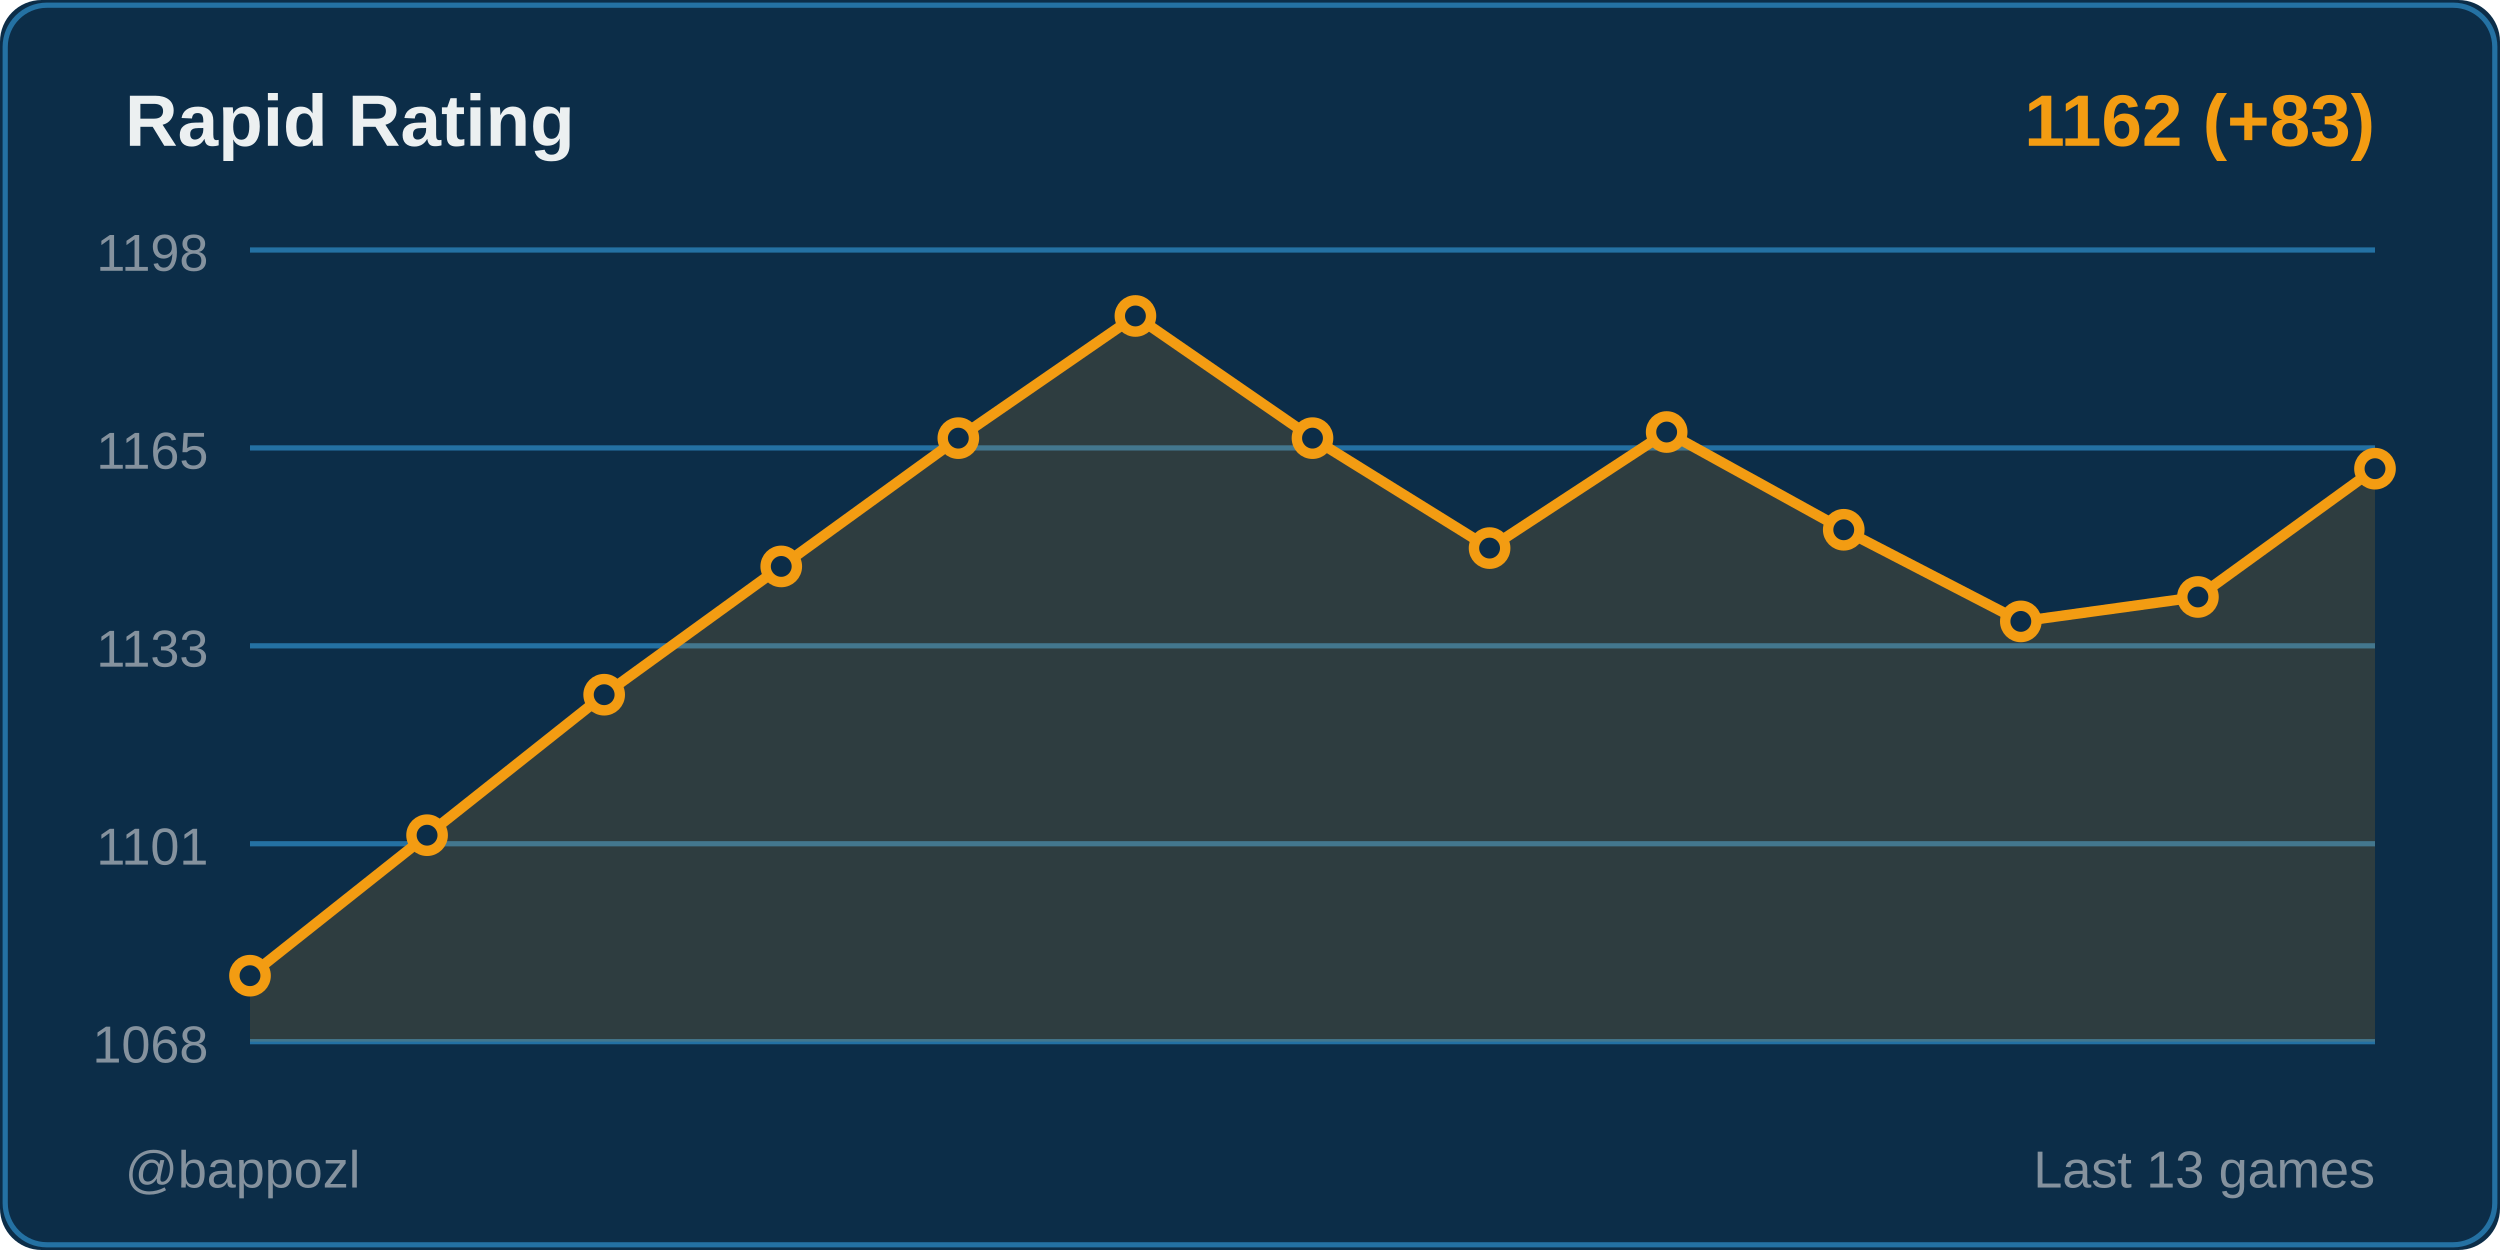
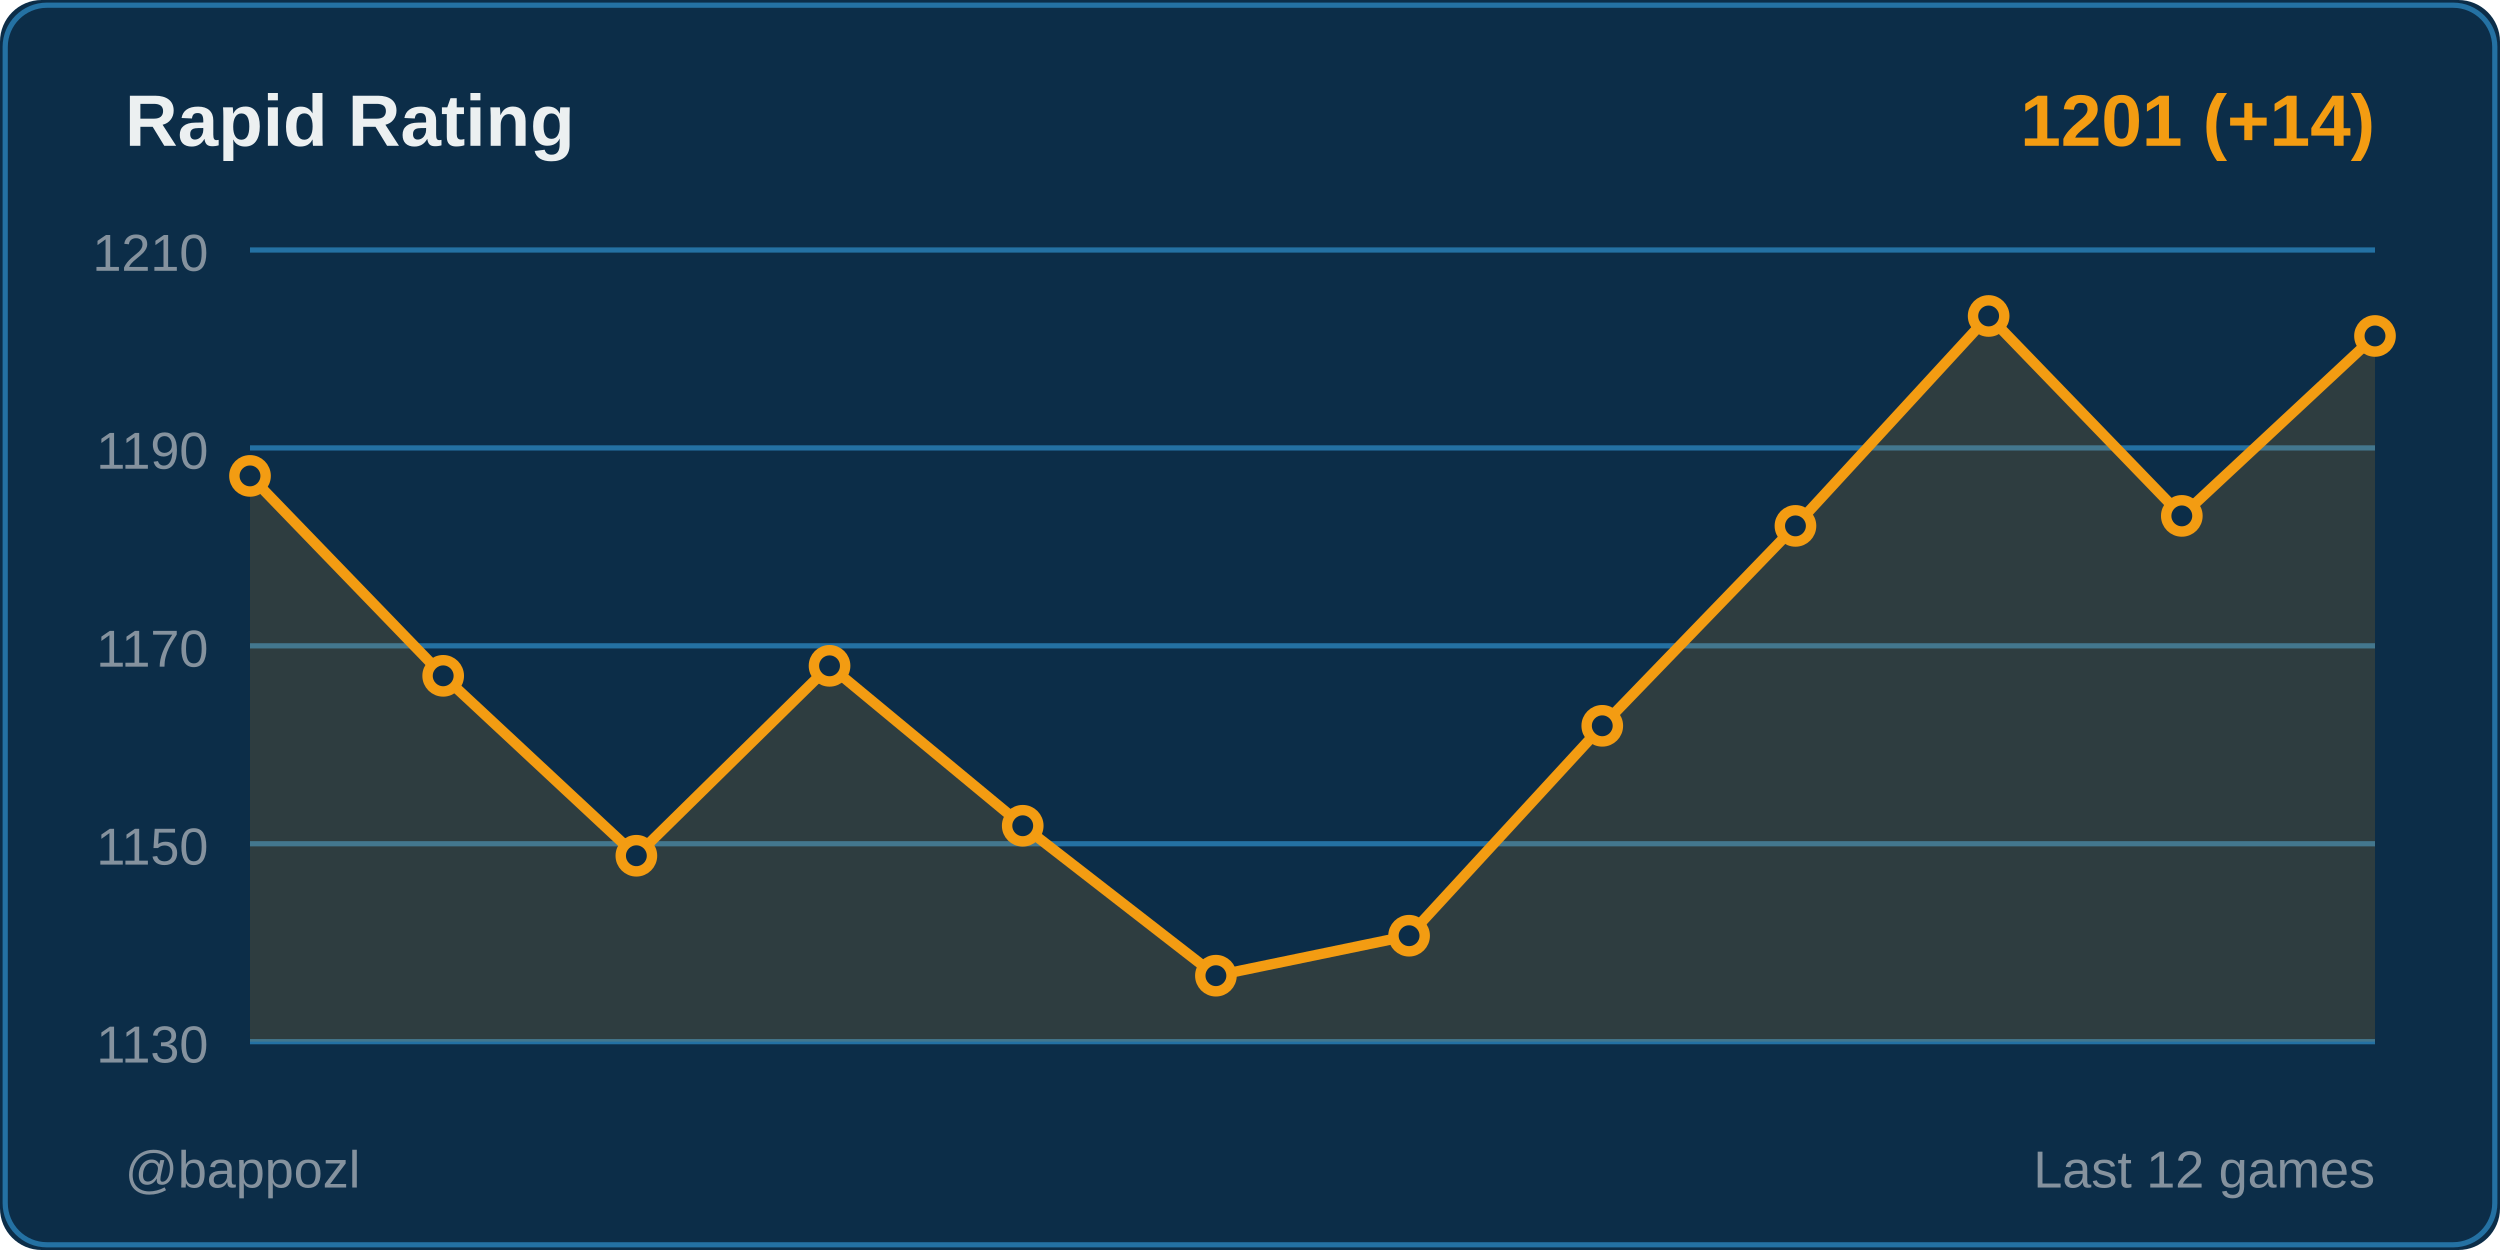
<svg xmlns="http://www.w3.org/2000/svg" width="480" height="240">
  <rect width="480" height="240" fill="#0c2d48" rx="8" />
  <rect x="1" y="1" width="478" height="238" fill="none" stroke="#2471a3" rx="8" />
  <text x="24" y="28" fill="#ecf0f1" font-size="14" font-weight="600" font-family="Segoe UI, Arial, sans-serif">
    Rapid Rating
  </text>
  <text x="456" y="28" fill="#f39c12" font-size="14" font-weight="600" font-family="Segoe UI, Arial, sans-serif" text-anchor="end">
-     1162 (+83)
+     1201 (+14)
  </text>
  <line x1="48" y1="48" x2="456" y2="48" stroke="#2471a3" stroke-width="1" />
-   <text x="40" y="52" fill="#85929e" font-size="10" font-family="Segoe UI, Arial, sans-serif" text-anchor="end">1198</text>
+   <text x="40" y="52" fill="#85929e" font-size="10" font-family="Segoe UI, Arial, sans-serif" text-anchor="end">1210</text>
  <line x1="48" y1="86" x2="456" y2="86" stroke="#2471a3" stroke-width="1" />
-   <text x="40" y="90" fill="#85929e" font-size="10" font-family="Segoe UI, Arial, sans-serif" text-anchor="end">1165</text>
+   <text x="40" y="90" fill="#85929e" font-size="10" font-family="Segoe UI, Arial, sans-serif" text-anchor="end">1190</text>
  <line x1="48" y1="124" x2="456" y2="124" stroke="#2471a3" stroke-width="1" />
-   <text x="40" y="128" fill="#85929e" font-size="10" font-family="Segoe UI, Arial, sans-serif" text-anchor="end">1133</text>
+   <text x="40" y="128" fill="#85929e" font-size="10" font-family="Segoe UI, Arial, sans-serif" text-anchor="end">1170</text>
  <line x1="48" y1="162" x2="456" y2="162" stroke="#2471a3" stroke-width="1" />
-   <text x="40" y="166" fill="#85929e" font-size="10" font-family="Segoe UI, Arial, sans-serif" text-anchor="end">1101</text>
+   <text x="40" y="166" fill="#85929e" font-size="10" font-family="Segoe UI, Arial, sans-serif" text-anchor="end">1150</text>
  <line x1="48" y1="200" x2="456" y2="200" stroke="#2471a3" stroke-width="1" />
-   <text x="40" y="204" fill="#85929e" font-size="10" font-family="Segoe UI, Arial, sans-serif" text-anchor="end">1068</text>
-   <polygon points="48,200 48,187.333 82,160.358 116,133.383 150,108.753 184,84.123 218,60.667 252,84.123 286,105.235 320,82.951 354,101.716 388,119.309 422,114.617 456,89.988 456,200" fill="#f39c12" opacity="0.15" />
-   <polyline points="48,187.333 82,160.358 116,133.383 150,108.753 184,84.123 218,60.667 252,84.123 286,105.235 320,82.951 354,101.716 388,119.309 422,114.617 456,89.988" fill="none" stroke="#f39c12" stroke-width="2" stroke-linecap="round" stroke-linejoin="round" />
-   <circle cx="48" cy="187.333" r="3" fill="#0c2d48" stroke="#f39c12" stroke-width="2" />
-   <circle cx="82" cy="160.358" r="3" fill="#0c2d48" stroke="#f39c12" stroke-width="2" />
-   <circle cx="116" cy="133.383" r="3" fill="#0c2d48" stroke="#f39c12" stroke-width="2" />
-   <circle cx="150" cy="108.753" r="3" fill="#0c2d48" stroke="#f39c12" stroke-width="2" />
-   <circle cx="184" cy="84.123" r="3" fill="#0c2d48" stroke="#f39c12" stroke-width="2" />
-   <circle cx="218" cy="60.667" r="3" fill="#0c2d48" stroke="#f39c12" stroke-width="2" />
-   <circle cx="252" cy="84.123" r="3" fill="#0c2d48" stroke="#f39c12" stroke-width="2" />
-   <circle cx="286" cy="105.235" r="3" fill="#0c2d48" stroke="#f39c12" stroke-width="2" />
-   <circle cx="320" cy="82.951" r="3" fill="#0c2d48" stroke="#f39c12" stroke-width="2" />
-   <circle cx="354" cy="101.716" r="3" fill="#0c2d48" stroke="#f39c12" stroke-width="2" />
-   <circle cx="388" cy="119.309" r="3" fill="#0c2d48" stroke="#f39c12" stroke-width="2" />
-   <circle cx="422" cy="114.617" r="3" fill="#0c2d48" stroke="#f39c12" stroke-width="2" />
-   <circle cx="456" cy="89.988" r="3" fill="#0c2d48" stroke="#f39c12" stroke-width="2" />
+   <text x="40" y="204" fill="#85929e" font-size="10" font-family="Segoe UI, Arial, sans-serif" text-anchor="end">1130</text>
+   <polygon points="48,200 48,91.374 85.091,129.758 122.182,164.303 159.273,127.838 196.364,158.545 233.455,187.333 270.545,179.657 307.636,139.354 344.727,100.97 381.818,60.667 418.909,99.051 456,64.505 456,200" fill="#f39c12" opacity="0.15" />
+   <polyline points="48,91.374 85.091,129.758 122.182,164.303 159.273,127.838 196.364,158.545 233.455,187.333 270.545,179.657 307.636,139.354 344.727,100.97 381.818,60.667 418.909,99.051 456,64.505" fill="none" stroke="#f39c12" stroke-width="2" stroke-linecap="round" stroke-linejoin="round" />
+   <circle cx="48" cy="91.374" r="3" fill="#0c2d48" stroke="#f39c12" stroke-width="2" />
+   <circle cx="85.091" cy="129.758" r="3" fill="#0c2d48" stroke="#f39c12" stroke-width="2" />
+   <circle cx="122.182" cy="164.303" r="3" fill="#0c2d48" stroke="#f39c12" stroke-width="2" />
+   <circle cx="159.273" cy="127.838" r="3" fill="#0c2d48" stroke="#f39c12" stroke-width="2" />
+   <circle cx="196.364" cy="158.545" r="3" fill="#0c2d48" stroke="#f39c12" stroke-width="2" />
+   <circle cx="233.455" cy="187.333" r="3" fill="#0c2d48" stroke="#f39c12" stroke-width="2" />
+   <circle cx="270.545" cy="179.657" r="3" fill="#0c2d48" stroke="#f39c12" stroke-width="2" />
+   <circle cx="307.636" cy="139.354" r="3" fill="#0c2d48" stroke="#f39c12" stroke-width="2" />
+   <circle cx="344.727" cy="100.97" r="3" fill="#0c2d48" stroke="#f39c12" stroke-width="2" />
+   <circle cx="381.818" cy="60.667" r="3" fill="#0c2d48" stroke="#f39c12" stroke-width="2" />
+   <circle cx="418.909" cy="99.051" r="3" fill="#0c2d48" stroke="#f39c12" stroke-width="2" />
+   <circle cx="456" cy="64.505" r="3" fill="#0c2d48" stroke="#f39c12" stroke-width="2" />
  <text x="24" y="228" fill="#85929e" font-size="10" font-family="Segoe UI, Arial, sans-serif">
    @bappozl
  </text>
  <text x="456" y="228" fill="#85929e" font-size="10" font-family="Segoe UI, Arial, sans-serif" text-anchor="end">
-     Last 13 games
+     Last 12 games
  </text>
</svg>
